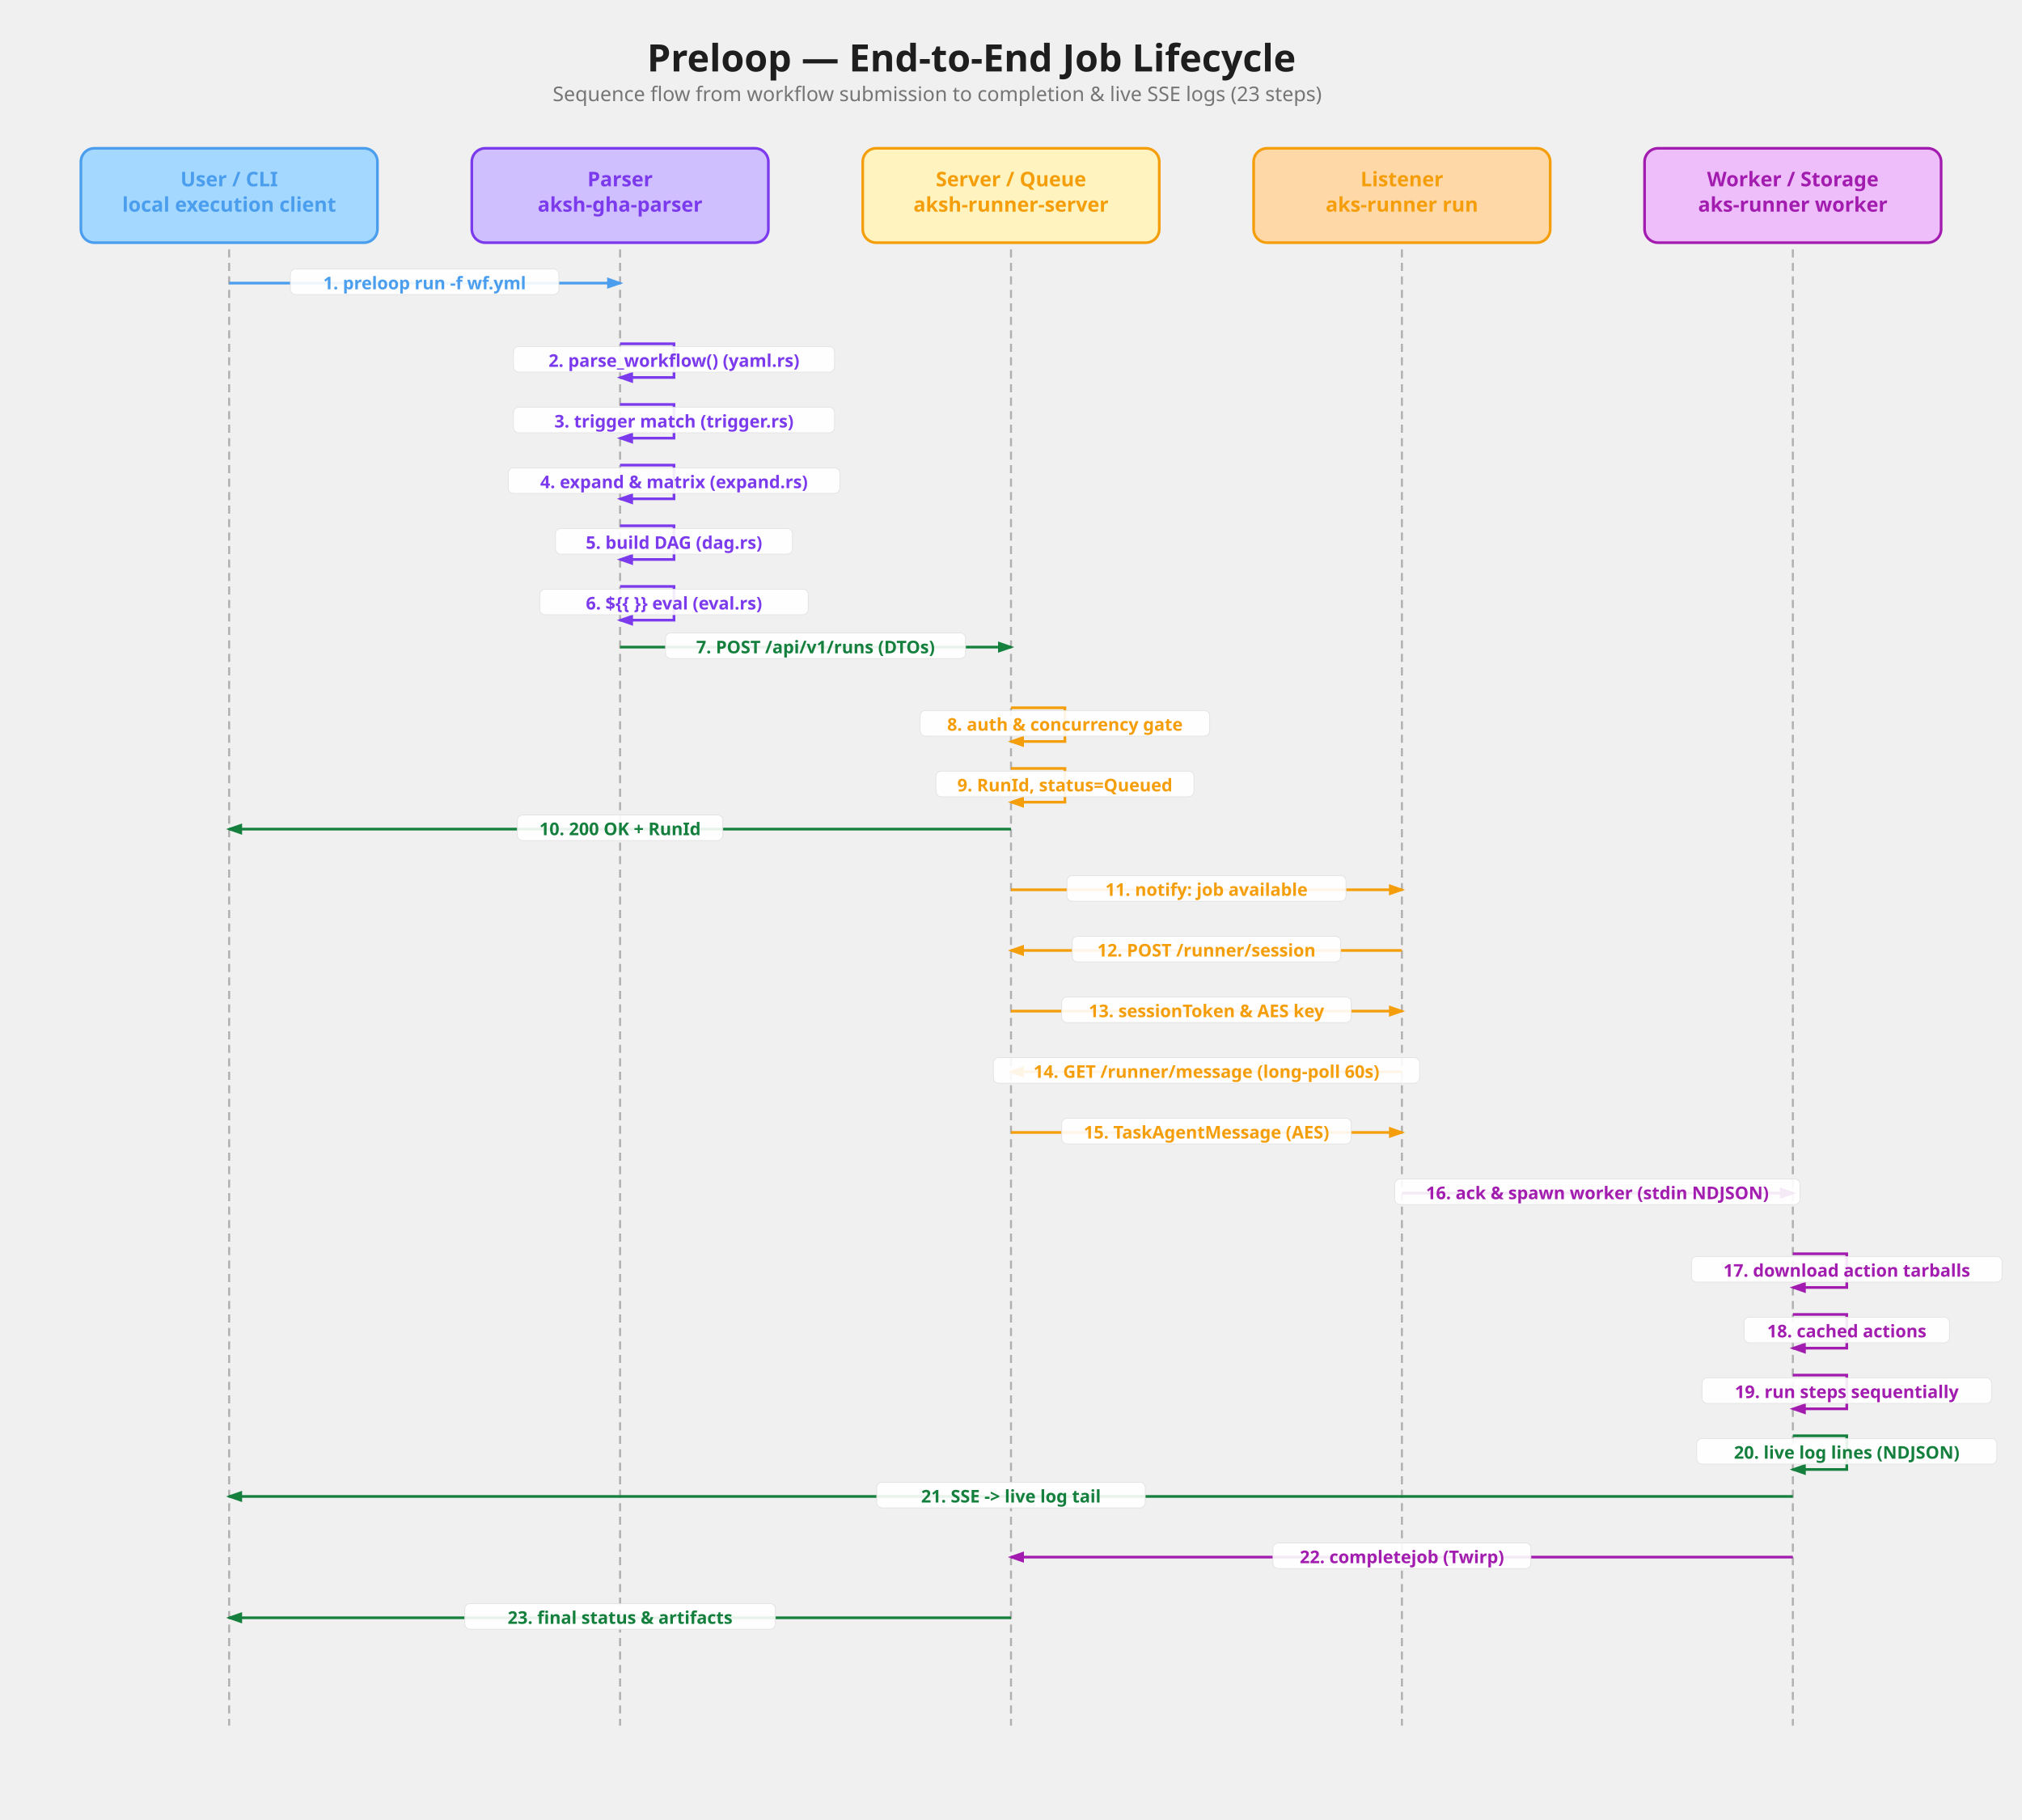
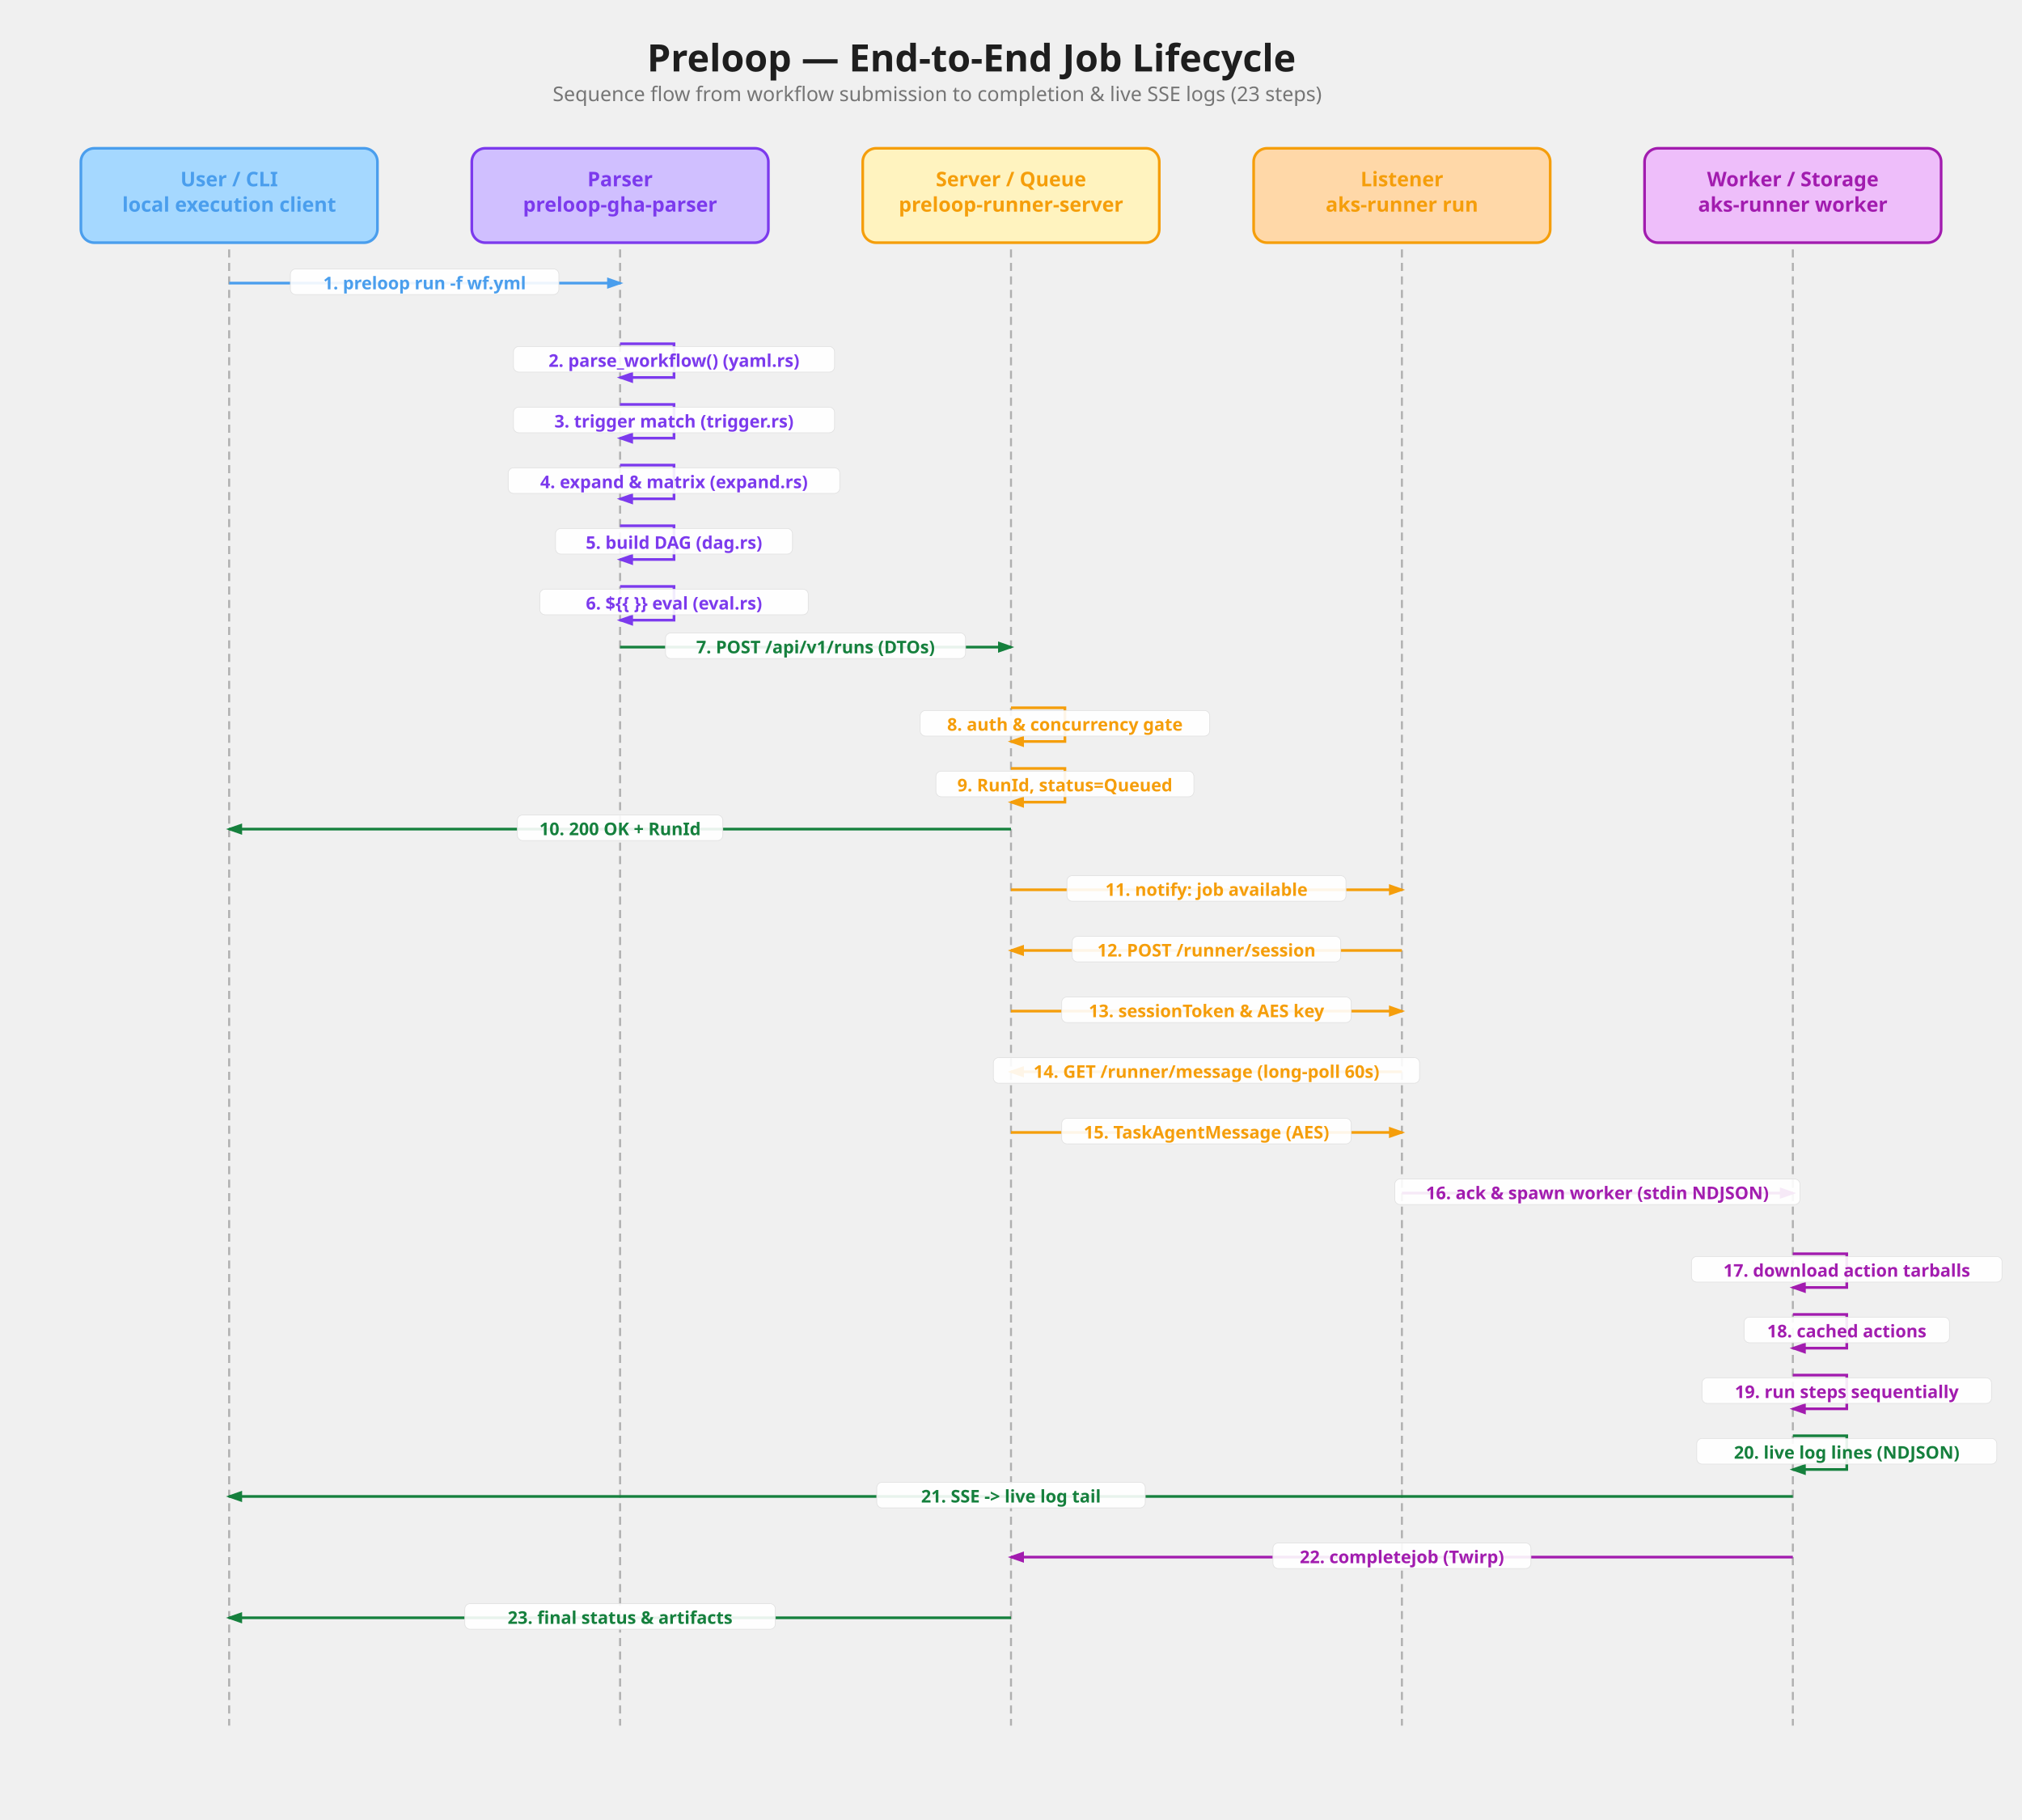
<svg xmlns="http://www.w3.org/2000/svg" viewBox="0 0 1500 1350" width="1500" height="1350" style="background:#fff">
  <defs>
    <marker id="ah-dark" viewBox="0 0 10 10" refX="8" refY="5" markerWidth="6" markerHeight="6" orient="auto-start-reverse">
      <path d="M 0 1.5 L 10 5 L 0 8.5 z" fill="#1e1e1e" />
    </marker>
    <marker id="ah-green" viewBox="0 0 10 10" refX="8" refY="5" markerWidth="6" markerHeight="6" orient="auto-start-reverse">
      <path d="M 0 1.5 L 10 5 L 0 8.5 z" fill="#15803d" />
    </marker>
    <marker id="ah-purple" viewBox="0 0 10 10" refX="8" refY="5" markerWidth="6" markerHeight="6" orient="auto-start-reverse">
      <path d="M 0 1.5 L 10 5 L 0 8.5 z" fill="#7c3aed" />
    </marker>
    <marker id="ah-amber" viewBox="0 0 10 10" refX="8" refY="5" markerWidth="6" markerHeight="6" orient="auto-start-reverse">
      <path d="M 0 1.5 L 10 5 L 0 8.5 z" fill="#f59e0b" />
    </marker>
    <marker id="ah-blue" viewBox="0 0 10 10" refX="8" refY="5" markerWidth="6" markerHeight="6" orient="auto-start-reverse">
      <path d="M 0 1.5 L 10 5 L 0 8.5 z" fill="#4a9eed" />
    </marker>
    <marker id="ah-magenta" viewBox="0 0 10 10" refX="8" refY="5" markerWidth="6" markerHeight="6" orient="auto-start-reverse">
      <path d="M 0 1.5 L 10 5 L 0 8.5 z" fill="#a21caf" />
    </marker>
    <marker id="ah-teal" viewBox="0 0 10 10" refX="8" refY="5" markerWidth="6" markerHeight="6" orient="auto-start-reverse">
      <path d="M 0 1.5 L 10 5 L 0 8.5 z" fill="#0d9488" />
    </marker>
    <marker id="ah-red" viewBox="0 0 10 10" refX="8" refY="5" markerWidth="6" markerHeight="6" orient="auto-start-reverse">
      <path d="M 0 1.5 L 10 5 L 0 8.5 z" fill="#ef4444" />
    </marker>
    <marker id="ah-orange" viewBox="0 0 10 10" refX="8" refY="5" markerWidth="6" markerHeight="6" orient="auto-start-reverse">
      <path d="M 0 1.5 L 10 5 L 0 8.5 z" fill="#b45309" />
    </marker>
    <marker id="ah-navy" viewBox="0 0 10 10" refX="8" refY="5" markerWidth="6" markerHeight="6" orient="auto-start-reverse">
      <path d="M 0 1.5 L 10 5 L 0 8.5 z" fill="#1e40af" />
    </marker>
    <marker id="ah-darkred" viewBox="0 0 10 10" refX="8" refY="5" markerWidth="6" markerHeight="6" orient="auto-start-reverse">
      <path d="M 0 1.5 L 10 5 L 0 8.5 z" fill="#7f1d1d" />
    </marker>
    <marker id="ah-deepviolet" viewBox="0 0 10 10" refX="8" refY="5" markerWidth="6" markerHeight="6" orient="auto-start-reverse">
      <path d="M 0 1.5 L 10 5 L 0 8.5 z" fill="#5b21b6" />
    </marker>
    <marker id="ah-darkteal" viewBox="0 0 10 10" refX="8" refY="5" markerWidth="6" markerHeight="6" orient="auto-start-reverse">
      <path d="M 0 1.5 L 10 5 L 0 8.5 z" fill="#0f766e" />
    </marker>
    <marker id="arrowhead" viewBox="0 0 10 10" refX="8" refY="5" markerWidth="6" markerHeight="6" orient="auto-start-reverse">
      <path d="M 0 1.5 L 10 5 L 0 8.5 z" fill="#1e1e1e" />
    </marker>
  </defs>
  <text x="480" y="53.0" font-size="28" font-family="system-ui, sans-serif" fill="#1e1e1e" font-weight="700">Preloop — End-to-End Job Lifecycle</text>
  <text x="410" y="75.0" font-size="15" font-family="system-ui, sans-serif" fill="#757575" font-weight="500">Sequence flow from workflow submission to completion &amp; live SSE logs (23 steps)</text>
  <rect x="60" y="110" width="220" height="70" rx="10" fill="#a5d8ff" stroke="#4a9eed" stroke-width="2" />
  <text x="170.0" y="138.2" text-anchor="middle" font-size="15" font-family="system-ui, sans-serif" fill="#4a9eed" font-weight="600">User / CLI</text>
  <text x="170.0" y="157.0" text-anchor="middle" font-size="15" font-family="system-ui, sans-serif" fill="#4a9eed" font-weight="600">local execution client</text>
  <rect x="350" y="110" width="220" height="70" rx="10" fill="#d0bfff" stroke="#7c3aed" stroke-width="2" />
  <text x="460.0" y="138.2" text-anchor="middle" font-size="15" font-family="system-ui, sans-serif" fill="#7c3aed" font-weight="600">Parser</text>
-   <text x="460.0" y="157.0" text-anchor="middle" font-size="15" font-family="system-ui, sans-serif" fill="#7c3aed" font-weight="600">aksh-gha-parser</text>
+   <text x="460.0" y="157.0" text-anchor="middle" font-size="15" font-family="system-ui, sans-serif" fill="#7c3aed" font-weight="600">preloop-gha-parser</text>
  <rect x="640" y="110" width="220" height="70" rx="10" fill="#fff3bf" stroke="#f59e0b" stroke-width="2" />
  <text x="750.0" y="138.2" text-anchor="middle" font-size="15" font-family="system-ui, sans-serif" fill="#f59e0b" font-weight="600">Server / Queue</text>
-   <text x="750.0" y="157.0" text-anchor="middle" font-size="15" font-family="system-ui, sans-serif" fill="#f59e0b" font-weight="600">aksh-runner-server</text>
+   <text x="750.0" y="157.0" text-anchor="middle" font-size="15" font-family="system-ui, sans-serif" fill="#f59e0b" font-weight="600">preloop-runner-server</text>
  <rect x="930" y="110" width="220" height="70" rx="10" fill="#ffd8a8" stroke="#f59e0b" stroke-width="2" />
  <text x="1040.0" y="138.2" text-anchor="middle" font-size="15" font-family="system-ui, sans-serif" fill="#f59e0b" font-weight="600">Listener</text>
  <text x="1040.0" y="157.0" text-anchor="middle" font-size="15" font-family="system-ui, sans-serif" fill="#f59e0b" font-weight="600">aks-runner run</text>
  <rect x="1220" y="110" width="220" height="70" rx="10" fill="#eebefa" stroke="#a21caf" stroke-width="2" />
  <text x="1330.0" y="138.2" text-anchor="middle" font-size="15" font-family="system-ui, sans-serif" fill="#a21caf" font-weight="600">Worker / Storage</text>
  <text x="1330.0" y="157.0" text-anchor="middle" font-size="15" font-family="system-ui, sans-serif" fill="#a21caf" font-weight="600">aks-runner worker</text>
  <path d="M 170.0,185.0 L 170.0,1280.0" stroke="#b0b0b0" stroke-width="1.5" stroke-dasharray="6,4" fill="none" />
  <path d="M 460.0,185.0 L 460.0,1280.0" stroke="#b0b0b0" stroke-width="1.5" stroke-dasharray="6,4" fill="none" />
  <path d="M 750.0,185.0 L 750.0,1280.0" stroke="#b0b0b0" stroke-width="1.5" stroke-dasharray="6,4" fill="none" />
  <path d="M 1040.0,185.0 L 1040.0,1280.0" stroke="#b0b0b0" stroke-width="1.5" stroke-dasharray="6,4" fill="none" />
  <path d="M 1330.0,185.0 L 1330.0,1280.0" stroke="#b0b0b0" stroke-width="1.5" stroke-dasharray="6,4" fill="none" />
  <path d="M 170.0,210.0 L 460.0,210.0" stroke="#4a9eed" stroke-width="2" marker-end="url(#ah-blue)" fill="none" />
  <rect x="215.4" y="199.5" width="199.2" height="19.0" rx="4" fill="#ffffff" fill-opacity="0.9" stroke="#e0e0e0" stroke-width="0.5" />
  <text x="315.0" y="214.6" text-anchor="middle" font-size="13" font-family="system-ui, sans-serif" fill="#4a9eed" font-weight="600">1. preloop run -f wf.yml</text>
  <path d="M 460.0,255.0 L 500.0,255.0 L 500.0,280.0 L 460.0,280.0" stroke="#7c3aed" stroke-width="2" marker-end="url(#ah-purple)" fill="none" />
  <rect x="380.9" y="257.0" width="238.2" height="19.0" rx="4" fill="#ffffff" fill-opacity="0.9" stroke="#e0e0e0" stroke-width="0.5" />
  <text x="500.0" y="272.1" text-anchor="middle" font-size="13" font-family="system-ui, sans-serif" fill="#7c3aed" font-weight="600">2. parse_workflow() (yaml.rs)</text>
  <path d="M 460.0,300.0 L 500.0,300.0 L 500.0,325.0 L 460.0,325.0" stroke="#7c3aed" stroke-width="2" marker-end="url(#ah-purple)" fill="none" />
  <rect x="380.9" y="302.0" width="238.2" height="19.0" rx="4" fill="#ffffff" fill-opacity="0.9" stroke="#e0e0e0" stroke-width="0.5" />
  <text x="500.0" y="317.1" text-anchor="middle" font-size="13" font-family="system-ui, sans-serif" fill="#7c3aed" font-weight="600">3. trigger match (trigger.rs)</text>
  <path d="M 460.0,345.0 L 500.0,345.0 L 500.0,370.0 L 460.0,370.0" stroke="#7c3aed" stroke-width="2" marker-end="url(#ah-purple)" fill="none" />
  <rect x="377.0" y="347.0" width="246.0" height="19.0" rx="4" fill="#ffffff" fill-opacity="0.9" stroke="#e0e0e0" stroke-width="0.5" />
  <text x="500.0" y="362.1" text-anchor="middle" font-size="13" font-family="system-ui, sans-serif" fill="#7c3aed" font-weight="600">4. expand &amp; matrix (expand.rs)</text>
  <path d="M 460.0,390.0 L 500.0,390.0 L 500.0,415.0 L 460.0,415.0" stroke="#7c3aed" stroke-width="2" marker-end="url(#ah-purple)" fill="none" />
  <rect x="412.1" y="392.0" width="175.8" height="19.0" rx="4" fill="#ffffff" fill-opacity="0.9" stroke="#e0e0e0" stroke-width="0.5" />
  <text x="500.0" y="407.1" text-anchor="middle" font-size="13" font-family="system-ui, sans-serif" fill="#7c3aed" font-weight="600">5. build DAG (dag.rs)</text>
  <path d="M 460.0,435.0 L 500.0,435.0 L 500.0,460.0 L 460.0,460.0" stroke="#7c3aed" stroke-width="2" marker-end="url(#ah-purple)" fill="none" />
  <rect x="400.4" y="437.0" width="199.2" height="19.0" rx="4" fill="#ffffff" fill-opacity="0.9" stroke="#e0e0e0" stroke-width="0.5" />
  <text x="500.0" y="452.1" text-anchor="middle" font-size="13" font-family="system-ui, sans-serif" fill="#7c3aed" font-weight="600">6. ${{ }} eval (eval.rs)</text>
  <path d="M 460.0,480.0 L 750.0,480.0" stroke="#15803d" stroke-width="2" marker-end="url(#ah-green)" fill="none" />
  <rect x="493.7" y="469.5" width="222.6" height="19.0" rx="4" fill="#ffffff" fill-opacity="0.9" stroke="#e0e0e0" stroke-width="0.5" />
  <text x="605.0" y="484.6" text-anchor="middle" font-size="13" font-family="system-ui, sans-serif" fill="#15803d" font-weight="600">7. POST /api/v1/runs (DTOs)</text>
  <path d="M 750.0,525.0 L 790.0,525.0 L 790.0,550.0 L 750.0,550.0" stroke="#f59e0b" stroke-width="2" marker-end="url(#ah-amber)" fill="none" />
  <rect x="682.6" y="527.0" width="214.8" height="19.0" rx="4" fill="#ffffff" fill-opacity="0.9" stroke="#e0e0e0" stroke-width="0.5" />
  <text x="790.0" y="542.0" text-anchor="middle" font-size="13" font-family="system-ui, sans-serif" fill="#f59e0b" font-weight="600">8. auth &amp; concurrency gate</text>
  <path d="M 750.0,570.0 L 790.0,570.0 L 790.0,595.0 L 750.0,595.0" stroke="#f59e0b" stroke-width="2" marker-end="url(#ah-amber)" fill="none" />
  <rect x="694.3" y="572.0" width="191.4" height="19.0" rx="4" fill="#ffffff" fill-opacity="0.9" stroke="#e0e0e0" stroke-width="0.5" />
  <text x="790.0" y="587.0" text-anchor="middle" font-size="13" font-family="system-ui, sans-serif" fill="#f59e0b" font-weight="600">9. RunId, status=Queued</text>
  <path d="M 750.0,615.0 L 170.0,615.0" stroke="#15803d" stroke-width="2" marker-end="url(#ah-green)" fill="none" />
  <rect x="383.8" y="604.5" width="152.4" height="19.0" rx="4" fill="#ffffff" fill-opacity="0.9" stroke="#e0e0e0" stroke-width="0.5" />
  <text x="460.0" y="619.5" text-anchor="middle" font-size="13" font-family="system-ui, sans-serif" fill="#15803d" font-weight="600">10. 200 OK + RunId</text>
  <path d="M 750.0,660.0 L 1040.0,660.0" stroke="#f59e0b" stroke-width="2" marker-end="url(#ah-amber)" fill="none" />
  <rect x="791.5" y="649.5" width="207.0" height="19.0" rx="4" fill="#ffffff" fill-opacity="0.9" stroke="#e0e0e0" stroke-width="0.5" />
  <text x="895.0" y="664.5" text-anchor="middle" font-size="13" font-family="system-ui, sans-serif" fill="#f59e0b" font-weight="600">11. notify: job available</text>
  <path d="M 1040.0,705.0 L 750.0,705.0" stroke="#f59e0b" stroke-width="2" marker-end="url(#ah-amber)" fill="none" />
  <rect x="795.4" y="694.5" width="199.2" height="19.0" rx="4" fill="#ffffff" fill-opacity="0.9" stroke="#e0e0e0" stroke-width="0.5" />
  <text x="895.0" y="709.5" text-anchor="middle" font-size="13" font-family="system-ui, sans-serif" fill="#f59e0b" font-weight="600">12. POST /runner/session</text>
  <path d="M 750.0,750.0 L 1040.0,750.0" stroke="#f59e0b" stroke-width="2" marker-end="url(#ah-amber)" fill="none" />
  <rect x="787.6" y="739.5" width="214.8" height="19.0" rx="4" fill="#ffffff" fill-opacity="0.9" stroke="#e0e0e0" stroke-width="0.5" />
  <text x="895.0" y="754.5" text-anchor="middle" font-size="13" font-family="system-ui, sans-serif" fill="#f59e0b" font-weight="600">13. sessionToken &amp; AES key</text>
  <path d="M 1040.0,795.0 L 750.0,795.0" stroke="#f59e0b" stroke-width="2" marker-end="url(#ah-amber)" fill="none" />
  <rect x="736.9" y="784.5" width="316.2" height="19.0" rx="4" fill="#ffffff" fill-opacity="0.9" stroke="#e0e0e0" stroke-width="0.5" />
  <text x="895.0" y="799.5" text-anchor="middle" font-size="13" font-family="system-ui, sans-serif" fill="#f59e0b" font-weight="600">14. GET /runner/message (long-poll 60s)</text>
  <path d="M 750.0,840.0 L 1040.0,840.0" stroke="#f59e0b" stroke-width="2" marker-end="url(#ah-amber)" fill="none" />
  <rect x="787.6" y="829.5" width="214.8" height="19.0" rx="4" fill="#ffffff" fill-opacity="0.9" stroke="#e0e0e0" stroke-width="0.5" />
  <text x="895.0" y="844.5" text-anchor="middle" font-size="13" font-family="system-ui, sans-serif" fill="#f59e0b" font-weight="600">15. TaskAgentMessage (AES)</text>
  <path d="M 1040.0,885.0 L 1330.0,885.0" stroke="#a21caf" stroke-width="2" marker-end="url(#ah-magenta)" fill="none" />
  <rect x="1034.7" y="874.5" width="300.6" height="19.0" rx="4" fill="#ffffff" fill-opacity="0.9" stroke="#e0e0e0" stroke-width="0.5" />
  <text x="1185.0" y="889.5" text-anchor="middle" font-size="13" font-family="system-ui, sans-serif" fill="#a21caf" font-weight="600">16. ack &amp; spawn worker (stdin NDJSON)</text>
  <path d="M 1330.0,930.0 L 1370.0,930.0 L 1370.0,955.0 L 1330.0,955.0" stroke="#a21caf" stroke-width="2" marker-end="url(#ah-magenta)" fill="none" />
  <rect x="1254.8" y="932.0" width="230.4" height="19.0" rx="4" fill="#ffffff" fill-opacity="0.9" stroke="#e0e0e0" stroke-width="0.5" />
  <text x="1370.0" y="947.0" text-anchor="middle" font-size="13" font-family="system-ui, sans-serif" fill="#a21caf" font-weight="600">17. download action tarballs</text>
  <path d="M 1330.0,975.0 L 1370.0,975.0 L 1370.0,1000.0 L 1330.0,1000.0" stroke="#a21caf" stroke-width="2" marker-end="url(#ah-magenta)" fill="none" />
  <rect x="1293.8" y="977.0" width="152.4" height="19.0" rx="4" fill="#ffffff" fill-opacity="0.9" stroke="#e0e0e0" stroke-width="0.5" />
  <text x="1370.0" y="992.0" text-anchor="middle" font-size="13" font-family="system-ui, sans-serif" fill="#a21caf" font-weight="600">18. cached actions</text>
  <path d="M 1330.0,1020.0 L 1370.0,1020.0 L 1370.0,1045.0 L 1330.0,1045.0" stroke="#a21caf" stroke-width="2" marker-end="url(#ah-magenta)" fill="none" />
  <rect x="1262.6" y="1022.0" width="214.8" height="19.0" rx="4" fill="#ffffff" fill-opacity="0.9" stroke="#e0e0e0" stroke-width="0.5" />
  <text x="1370.0" y="1037.0" text-anchor="middle" font-size="13" font-family="system-ui, sans-serif" fill="#a21caf" font-weight="600">19. run steps sequentially</text>
  <path d="M 1330.0,1065.0 L 1370.0,1065.0 L 1370.0,1090.0 L 1330.0,1090.0" stroke="#15803d" stroke-width="2" marker-end="url(#ah-green)" fill="none" />
  <rect x="1258.7" y="1067.0" width="222.6" height="19.0" rx="4" fill="#ffffff" fill-opacity="0.9" stroke="#e0e0e0" stroke-width="0.5" />
  <text x="1370.0" y="1082.0" text-anchor="middle" font-size="13" font-family="system-ui, sans-serif" fill="#15803d" font-weight="600">20. live log lines (NDJSON)</text>
  <path d="M 1330.0,1110.0 L 170.0,1110.0" stroke="#15803d" stroke-width="2" marker-end="url(#ah-green)" fill="none" />
  <rect x="650.4" y="1099.5" width="199.2" height="19.0" rx="4" fill="#ffffff" fill-opacity="0.9" stroke="#e0e0e0" stroke-width="0.5" />
  <text x="750.0" y="1114.5" text-anchor="middle" font-size="13" font-family="system-ui, sans-serif" fill="#15803d" font-weight="600">21. SSE -&gt; live log tail</text>
  <path d="M 1330.0,1155.0 L 750.0,1155.0" stroke="#a21caf" stroke-width="2" marker-end="url(#ah-magenta)" fill="none" />
  <rect x="944.3" y="1144.5" width="191.4" height="19.0" rx="4" fill="#ffffff" fill-opacity="0.9" stroke="#e0e0e0" stroke-width="0.5" />
  <text x="1040.0" y="1159.5" text-anchor="middle" font-size="13" font-family="system-ui, sans-serif" fill="#a21caf" font-weight="600">22. completejob (Twirp)</text>
  <path d="M 750.0,1200.0 L 170.0,1200.0" stroke="#15803d" stroke-width="2" marker-end="url(#ah-green)" fill="none" />
  <rect x="344.8" y="1189.5" width="230.4" height="19.0" rx="4" fill="#ffffff" fill-opacity="0.9" stroke="#e0e0e0" stroke-width="0.5" />
  <text x="460.0" y="1204.5" text-anchor="middle" font-size="13" font-family="system-ui, sans-serif" fill="#15803d" font-weight="600">23. final status &amp; artifacts</text>
</svg>
